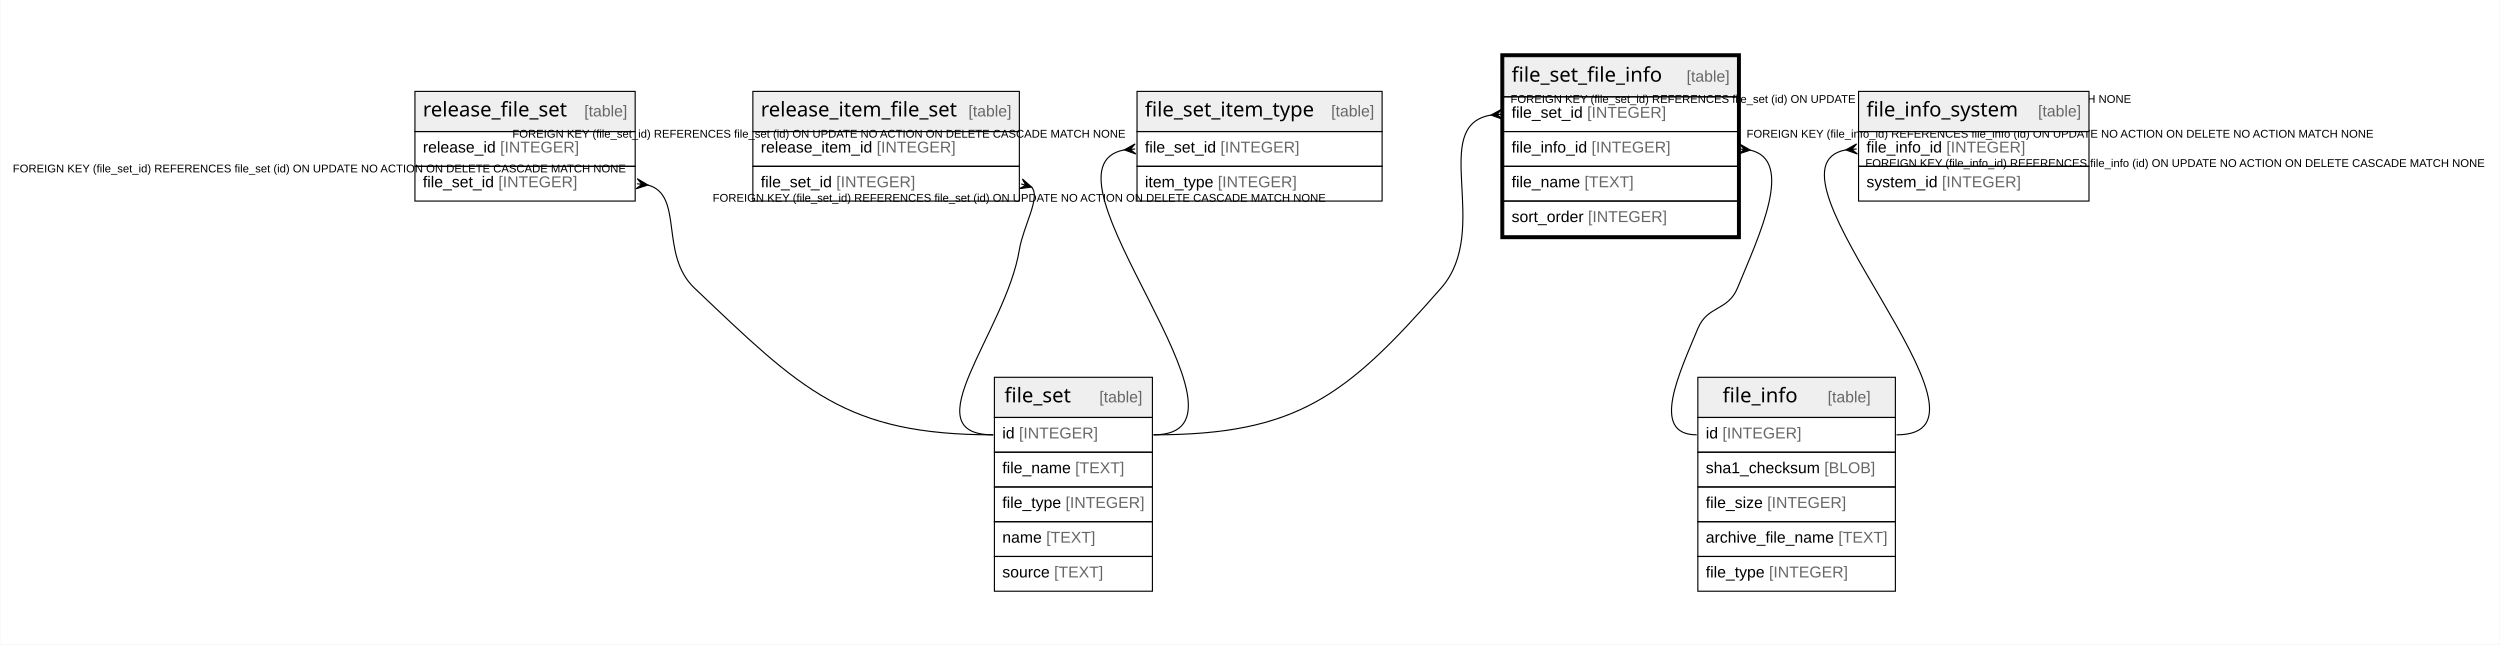
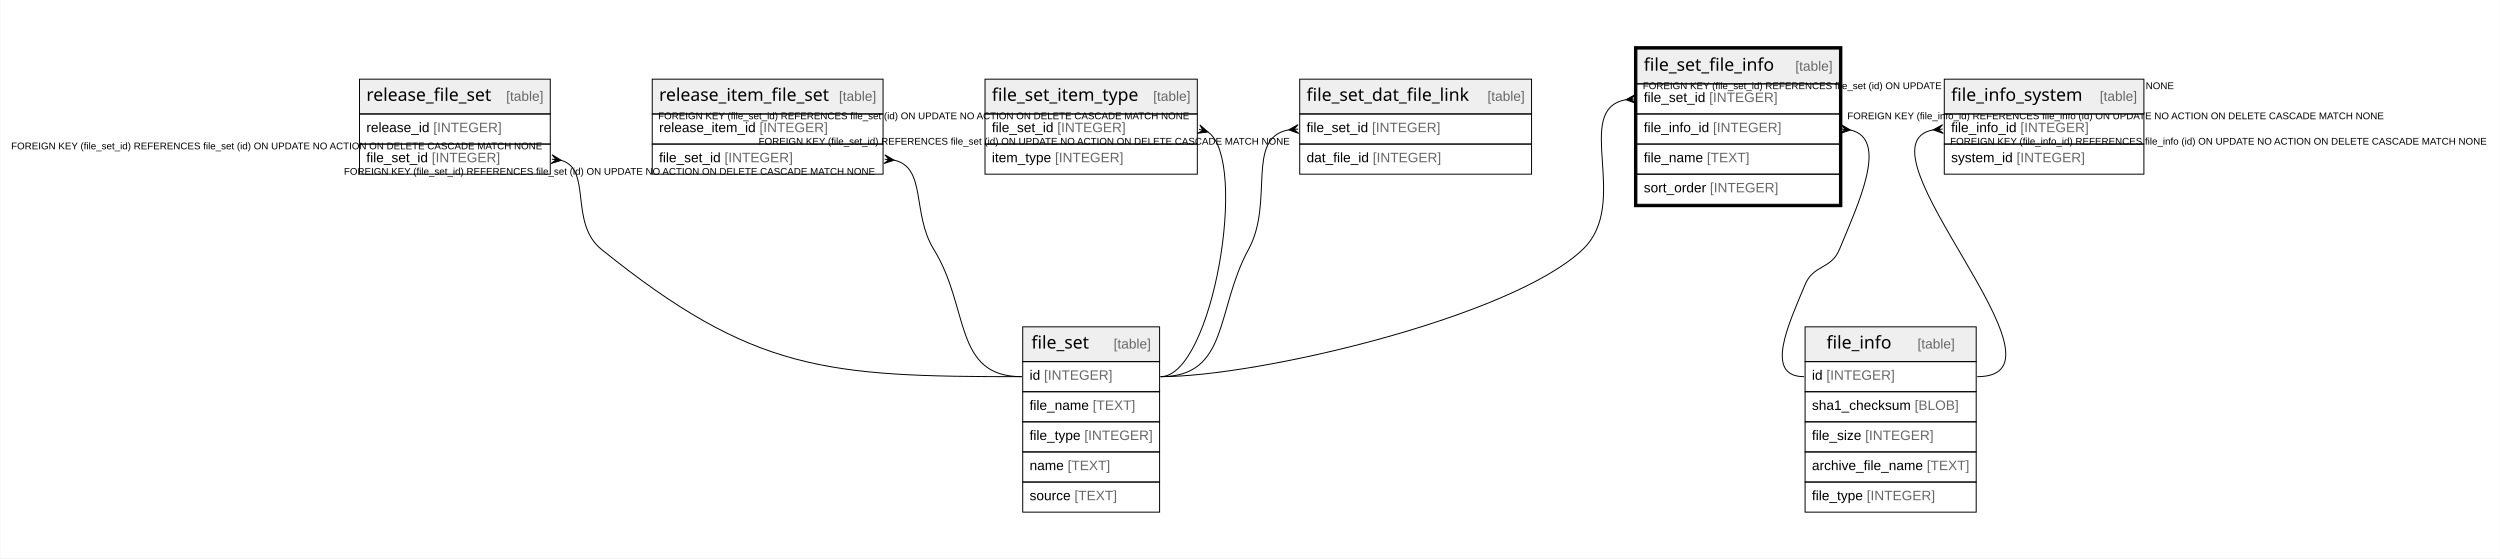
- <svg xmlns="http://www.w3.org/2000/svg" width="2215pt" height="571pt" viewBox="0.00 0.00 2215.16 571.20">
+ <svg xmlns="http://www.w3.org/2000/svg" width="2557pt" height="571pt" viewBox="0.00 0.00 2557.16 571.20">
  <g id="graph0" class="graph" transform="scale(1 1) rotate(0) translate(4 567.2)">
-     <polygon fill="white" stroke="none" points="-4,4 -4,-567.2 2211.16,-567.2 2211.16,4 -4,4" />
+     <polygon fill="white" stroke="none" points="-4,4 -4,-567.2 2553.16,-567.2 2553.16,4 -4,4" />
    <g id="node1" class="node">
-       <polygon fill="#efefef" stroke="none" points="1328.45,-481.4 1328.45,-517 1535.67,-517 1535.67,-481.4 1328.45,-481.4" />
-       <polygon fill="none" stroke="black" points="1328.45,-481.4 1328.45,-517 1535.67,-517 1535.67,-481.4 1328.45,-481.4" />
-       <text text-anchor="start" x="1335.45" y="-494.8" font-family="Arial Bold" font-size="18.00">file_set_file_info</text>
-       <text text-anchor="start" x="1459.41" y="-494.8" font-family="Arial" font-size="14.00">    </text>
-       <text text-anchor="start" x="1490.53" y="-494.8" font-family="Arial" font-size="14.00" fill="#666666">[table]</text>
-       <polygon fill="none" stroke="black" points="1328.45,-450.6 1328.45,-481.4 1535.67,-481.4 1535.67,-450.6 1328.45,-450.6" />
-       <text text-anchor="start" x="1335.45" y="-462.8" font-family="Arial" font-size="14.00">file_set_id </text>
-       <text text-anchor="start" x="1402.38" y="-462.8" font-family="Arial" font-size="14.00" fill="#666666">[INTEGER]</text>
-       <polygon fill="none" stroke="black" points="1328.45,-419.8 1328.45,-450.6 1535.67,-450.6 1535.67,-419.8 1328.45,-419.8" />
-       <text text-anchor="start" x="1335.45" y="-432" font-family="Arial" font-size="14.00">file_info_id </text>
-       <text text-anchor="start" x="1406.28" y="-432" font-family="Arial" font-size="14.00" fill="#666666">[INTEGER]</text>
-       <polygon fill="none" stroke="black" points="1328.45,-389 1328.45,-419.8 1535.67,-419.8 1535.67,-389 1328.45,-389" />
-       <text text-anchor="start" x="1335.45" y="-401.2" font-family="Arial" font-size="14.00">file_name </text>
-       <text text-anchor="start" x="1400.04" y="-401.2" font-family="Arial" font-size="14.00" fill="#666666">[TEXT]</text>
-       <polygon fill="none" stroke="black" points="1328.45,-358.2 1328.45,-389 1535.67,-389 1535.67,-358.2 1328.45,-358.2" />
-       <text text-anchor="start" x="1335.45" y="-370.4" font-family="Arial" font-size="14.00">sort_order </text>
-       <text text-anchor="start" x="1403.15" y="-370.4" font-family="Arial" font-size="14.00" fill="#666666">[INTEGER]</text>
-       <polygon fill="none" stroke="black" stroke-width="3" points="1326.95,-356.7 1326.95,-518.5 1537.17,-518.5 1537.17,-356.7 1326.95,-356.7" />
+       <polygon fill="#efefef" stroke="none" points="1670.45,-481.4 1670.45,-517 1877.67,-517 1877.67,-481.4 1670.45,-481.4" />
+       <polygon fill="none" stroke="black" points="1670.45,-481.4 1670.45,-517 1877.67,-517 1877.67,-481.4 1670.45,-481.4" />
+       <text text-anchor="start" x="1677.45" y="-494.8" font-family="Arial Bold" font-size="18.00">file_set_file_info</text>
+       <text text-anchor="start" x="1801.41" y="-494.8" font-family="Arial" font-size="14.00">    </text>
+       <text text-anchor="start" x="1832.53" y="-494.8" font-family="Arial" font-size="14.00" fill="#666666">[table]</text>
+       <polygon fill="none" stroke="black" points="1670.45,-450.6 1670.45,-481.4 1877.67,-481.4 1877.67,-450.6 1670.45,-450.6" />
+       <text text-anchor="start" x="1677.45" y="-462.8" font-family="Arial" font-size="14.00">file_set_id </text>
+       <text text-anchor="start" x="1744.38" y="-462.8" font-family="Arial" font-size="14.00" fill="#666666">[INTEGER]</text>
+       <polygon fill="none" stroke="black" points="1670.45,-419.8 1670.45,-450.6 1877.67,-450.6 1877.67,-419.8 1670.45,-419.8" />
+       <text text-anchor="start" x="1677.45" y="-432" font-family="Arial" font-size="14.00">file_info_id </text>
+       <text text-anchor="start" x="1748.28" y="-432" font-family="Arial" font-size="14.00" fill="#666666">[INTEGER]</text>
+       <polygon fill="none" stroke="black" points="1670.45,-389 1670.45,-419.8 1877.67,-419.8 1877.67,-389 1670.45,-389" />
+       <text text-anchor="start" x="1677.45" y="-401.2" font-family="Arial" font-size="14.00">file_name </text>
+       <text text-anchor="start" x="1742.04" y="-401.2" font-family="Arial" font-size="14.00" fill="#666666">[TEXT]</text>
+       <polygon fill="none" stroke="black" points="1670.45,-358.2 1670.45,-389 1877.67,-389 1877.67,-358.2 1670.45,-358.2" />
+       <text text-anchor="start" x="1677.45" y="-370.4" font-family="Arial" font-size="14.00">sort_order </text>
+       <text text-anchor="start" x="1745.15" y="-370.4" font-family="Arial" font-size="14.00" fill="#666666">[INTEGER]</text>
+       <polygon fill="none" stroke="black" stroke-width="3" points="1668.95,-356.7 1668.95,-518.5 1879.17,-518.5 1879.17,-356.7 1668.95,-356.7" />
    </g>
    <g id="node2" class="node">
-       <polygon fill="#efefef" stroke="none" points="877.04,-197.2 877.04,-232.8 1017.08,-232.8 1017.08,-197.2 877.04,-197.2" />
-       <polygon fill="none" stroke="black" points="877.04,-197.2 877.04,-232.8 1017.08,-232.8 1017.08,-197.2 877.04,-197.2" />
-       <text text-anchor="start" x="885.94" y="-210.6" font-family="Arial Bold" font-size="18.00">file_set</text>
-       <text text-anchor="start" x="938.92" y="-210.6" font-family="Arial" font-size="14.00">    </text>
-       <text text-anchor="start" x="970.04" y="-210.6" font-family="Arial" font-size="14.00" fill="#666666">[table]</text>
-       <polygon fill="none" stroke="black" points="877.04,-166.4 877.04,-197.2 1017.08,-197.2 1017.08,-166.4 877.04,-166.4" />
-       <text text-anchor="start" x="884.04" y="-178.6" font-family="Arial" font-size="14.00">id </text>
-       <text text-anchor="start" x="898.82" y="-178.6" font-family="Arial" font-size="14.00" fill="#666666">[INTEGER]</text>
-       <polygon fill="none" stroke="black" points="877.04,-135.6 877.04,-166.4 1017.08,-166.4 1017.08,-135.6 877.04,-135.6" />
-       <text text-anchor="start" x="884.04" y="-147.8" font-family="Arial" font-size="14.00">file_name </text>
-       <text text-anchor="start" x="948.63" y="-147.8" font-family="Arial" font-size="14.00" fill="#666666">[TEXT]</text>
-       <polygon fill="none" stroke="black" points="877.04,-104.8 877.04,-135.6 1017.08,-135.6 1017.08,-104.8 877.04,-104.8" />
-       <text text-anchor="start" x="884.04" y="-117" font-family="Arial" font-size="14.00">file_type </text>
-       <text text-anchor="start" x="940.07" y="-117" font-family="Arial" font-size="14.00" fill="#666666">[INTEGER]</text>
-       <polygon fill="none" stroke="black" points="877.04,-74 877.04,-104.8 1017.08,-104.8 1017.08,-74 877.04,-74" />
-       <text text-anchor="start" x="884.04" y="-86.2" font-family="Arial" font-size="14.00">name </text>
-       <text text-anchor="start" x="922.95" y="-86.2" font-family="Arial" font-size="14.00" fill="#666666">[TEXT]</text>
-       <polygon fill="none" stroke="black" points="877.04,-43.2 877.04,-74 1017.08,-74 1017.08,-43.2 877.04,-43.2" />
-       <text text-anchor="start" x="884.04" y="-55.4" font-family="Arial" font-size="14.00">source </text>
-       <text text-anchor="start" x="929.95" y="-55.4" font-family="Arial" font-size="14.00" fill="#666666">[TEXT]</text>
+       <polygon fill="#efefef" stroke="none" points="1042.04,-197.2 1042.04,-232.8 1182.08,-232.8 1182.08,-197.2 1042.04,-197.2" />
+       <polygon fill="none" stroke="black" points="1042.04,-197.2 1042.04,-232.8 1182.08,-232.8 1182.08,-197.2 1042.04,-197.2" />
+       <text text-anchor="start" x="1050.94" y="-210.6" font-family="Arial Bold" font-size="18.00">file_set</text>
+       <text text-anchor="start" x="1103.92" y="-210.6" font-family="Arial" font-size="14.00">    </text>
+       <text text-anchor="start" x="1135.04" y="-210.6" font-family="Arial" font-size="14.00" fill="#666666">[table]</text>
+       <polygon fill="none" stroke="black" points="1042.04,-166.4 1042.04,-197.2 1182.08,-197.2 1182.08,-166.4 1042.04,-166.4" />
+       <text text-anchor="start" x="1049.04" y="-178.6" font-family="Arial" font-size="14.00">id </text>
+       <text text-anchor="start" x="1063.82" y="-178.6" font-family="Arial" font-size="14.00" fill="#666666">[INTEGER]</text>
+       <polygon fill="none" stroke="black" points="1042.04,-135.6 1042.04,-166.4 1182.08,-166.4 1182.08,-135.6 1042.04,-135.6" />
+       <text text-anchor="start" x="1049.04" y="-147.8" font-family="Arial" font-size="14.00">file_name </text>
+       <text text-anchor="start" x="1113.63" y="-147.8" font-family="Arial" font-size="14.00" fill="#666666">[TEXT]</text>
+       <polygon fill="none" stroke="black" points="1042.04,-104.8 1042.04,-135.6 1182.08,-135.6 1182.08,-104.8 1042.04,-104.8" />
+       <text text-anchor="start" x="1049.04" y="-117" font-family="Arial" font-size="14.00">file_type </text>
+       <text text-anchor="start" x="1105.07" y="-117" font-family="Arial" font-size="14.00" fill="#666666">[INTEGER]</text>
+       <polygon fill="none" stroke="black" points="1042.04,-74 1042.04,-104.8 1182.08,-104.8 1182.08,-74 1042.04,-74" />
+       <text text-anchor="start" x="1049.04" y="-86.2" font-family="Arial" font-size="14.00">name </text>
+       <text text-anchor="start" x="1087.95" y="-86.2" font-family="Arial" font-size="14.00" fill="#666666">[TEXT]</text>
+       <polygon fill="none" stroke="black" points="1042.04,-43.2 1042.04,-74 1182.08,-74 1182.08,-43.2 1042.04,-43.2" />
+       <text text-anchor="start" x="1049.04" y="-55.4" font-family="Arial" font-size="14.00">source </text>
+       <text text-anchor="start" x="1094.95" y="-55.4" font-family="Arial" font-size="14.00" fill="#666666">[TEXT]</text>
    </g>
    <g id="edge1" class="edge">
-       <path fill="none" stroke="black" d="M1317.09,-465.19C1261.51,-455.64 1318.35,-363.74 1273.06,-312 1189.24,-216.26 1145.32,-181.8 1018.08,-181.8" />
-       <polygon fill="black" stroke="black" points="1317.15,-465.2 1326.77,-470.46 1322.47,-465.61 1326.78,-465.95 1326.78,-465.95 1326.78,-465.95 1322.47,-465.61 1327.47,-461.49 1317.15,-465.2" />
-       <text text-anchor="start" x="1334.45" y="-476" font-family="Arial" font-size="10.00">FOREIGN KEY (file_set_id) REFERENCES file_set (id) ON UPDATE NO ACTION ON DELETE NO ACTION MATCH NONE</text>
+       <path fill="none" stroke="black" d="M1659.12,-465.16C1603.98,-455.19 1664.8,-359.47 1615.06,-312 1542.52,-242.78 1283.34,-181.8 1183.08,-181.8" />
+       <polygon fill="black" stroke="black" points="1659.15,-465.16 1668.75,-470.46 1664.47,-465.59 1668.78,-465.95 1668.78,-465.95 1668.78,-465.95 1664.47,-465.59 1669.48,-461.49 1659.15,-465.16" />
+       <text text-anchor="start" x="1676.45" y="-476" font-family="Arial" font-size="10.00">FOREIGN KEY (file_set_id) REFERENCES file_set (id) ON UPDATE NO ACTION ON DELETE CASCADE MATCH NONE</text>
    </g>
-     <g id="node6" class="node">
-       <polygon fill="#efefef" stroke="none" points="1500.52,-197.2 1500.52,-232.8 1675.59,-232.8 1675.59,-197.2 1500.52,-197.2" />
-       <polygon fill="none" stroke="black" points="1500.52,-197.2 1500.52,-232.8 1675.59,-232.8 1675.59,-197.2 1500.52,-197.2" />
-       <text text-anchor="start" x="1522.44" y="-210.6" font-family="Arial Bold" font-size="18.00">file_info</text>
-       <text text-anchor="start" x="1584.42" y="-210.6" font-family="Arial" font-size="14.00">    </text>
-       <text text-anchor="start" x="1615.54" y="-210.6" font-family="Arial" font-size="14.00" fill="#666666">[table]</text>
-       <polygon fill="none" stroke="black" points="1500.52,-166.4 1500.52,-197.2 1675.59,-197.2 1675.59,-166.4 1500.52,-166.4" />
-       <text text-anchor="start" x="1507.52" y="-178.6" font-family="Arial" font-size="14.00">id </text>
-       <text text-anchor="start" x="1522.31" y="-178.6" font-family="Arial" font-size="14.00" fill="#666666">[INTEGER]</text>
-       <polygon fill="none" stroke="black" points="1500.52,-135.6 1500.52,-166.4 1675.59,-166.4 1675.59,-135.6 1500.52,-135.6" />
-       <text text-anchor="start" x="1507.52" y="-147.8" font-family="Arial" font-size="14.00">sha1_checksum </text>
-       <text text-anchor="start" x="1612.58" y="-147.8" font-family="Arial" font-size="14.00" fill="#666666">[BLOB]</text>
-       <polygon fill="none" stroke="black" points="1500.52,-104.8 1500.52,-135.6 1675.59,-135.6 1675.59,-104.8 1500.52,-104.8" />
-       <text text-anchor="start" x="1507.52" y="-117" font-family="Arial" font-size="14.00">file_size </text>
-       <text text-anchor="start" x="1561.99" y="-117" font-family="Arial" font-size="14.00" fill="#666666">[INTEGER]</text>
-       <polygon fill="none" stroke="black" points="1500.52,-74 1500.52,-104.8 1675.59,-104.8 1675.59,-74 1500.52,-74" />
-       <text text-anchor="start" x="1507.52" y="-86.2" font-family="Arial" font-size="14.00">archive_file_name </text>
-       <text text-anchor="start" x="1625.03" y="-86.2" font-family="Arial" font-size="14.00" fill="#666666">[TEXT]</text>
-       <polygon fill="none" stroke="black" points="1500.52,-43.2 1500.52,-74 1675.59,-74 1675.59,-43.2 1500.52,-43.2" />
-       <text text-anchor="start" x="1507.52" y="-55.4" font-family="Arial" font-size="14.00">file_type </text>
-       <text text-anchor="start" x="1563.56" y="-55.4" font-family="Arial" font-size="14.00" fill="#666666">[INTEGER]</text>
+     <g id="node7" class="node">
+       <polygon fill="#efefef" stroke="none" points="1842.52,-197.2 1842.52,-232.8 2017.59,-232.8 2017.59,-197.2 1842.52,-197.2" />
+       <polygon fill="none" stroke="black" points="1842.52,-197.2 1842.52,-232.8 2017.59,-232.8 2017.59,-197.2 1842.52,-197.2" />
+       <text text-anchor="start" x="1864.44" y="-210.6" font-family="Arial Bold" font-size="18.00">file_info</text>
+       <text text-anchor="start" x="1926.42" y="-210.6" font-family="Arial" font-size="14.00">    </text>
+       <text text-anchor="start" x="1957.54" y="-210.6" font-family="Arial" font-size="14.00" fill="#666666">[table]</text>
+       <polygon fill="none" stroke="black" points="1842.52,-166.4 1842.52,-197.2 2017.59,-197.2 2017.59,-166.4 1842.52,-166.4" />
+       <text text-anchor="start" x="1849.52" y="-178.6" font-family="Arial" font-size="14.00">id </text>
+       <text text-anchor="start" x="1864.31" y="-178.6" font-family="Arial" font-size="14.00" fill="#666666">[INTEGER]</text>
+       <polygon fill="none" stroke="black" points="1842.52,-135.6 1842.52,-166.4 2017.59,-166.4 2017.59,-135.6 1842.52,-135.6" />
+       <text text-anchor="start" x="1849.52" y="-147.8" font-family="Arial" font-size="14.00">sha1_checksum </text>
+       <text text-anchor="start" x="1954.58" y="-147.8" font-family="Arial" font-size="14.00" fill="#666666">[BLOB]</text>
+       <polygon fill="none" stroke="black" points="1842.52,-104.8 1842.52,-135.6 2017.59,-135.6 2017.59,-104.8 1842.52,-104.8" />
+       <text text-anchor="start" x="1849.52" y="-117" font-family="Arial" font-size="14.00">file_size </text>
+       <text text-anchor="start" x="1903.99" y="-117" font-family="Arial" font-size="14.00" fill="#666666">[INTEGER]</text>
+       <polygon fill="none" stroke="black" points="1842.52,-74 1842.52,-104.8 2017.59,-104.8 2017.59,-74 1842.52,-74" />
+       <text text-anchor="start" x="1849.52" y="-86.2" font-family="Arial" font-size="14.00">archive_file_name </text>
+       <text text-anchor="start" x="1967.03" y="-86.2" font-family="Arial" font-size="14.00" fill="#666666">[TEXT]</text>
+       <polygon fill="none" stroke="black" points="1842.52,-43.2 1842.52,-74 2017.59,-74 2017.59,-43.2 1842.52,-43.2" />
+       <text text-anchor="start" x="1849.52" y="-55.4" font-family="Arial" font-size="14.00">file_type </text>
+       <text text-anchor="start" x="1905.56" y="-55.4" font-family="Arial" font-size="14.00" fill="#666666">[INTEGER]</text>
    </g>
-     <g id="edge5" class="edge">
-       <path fill="none" stroke="black" d="M1546.92,-434.16C1586.58,-425.1 1555.05,-359.07 1535.67,-312 1527.15,-291.33 1509.07,-296.66 1500.52,-276 1484.53,-237.31 1457.65,-181.8 1499.52,-181.8" />
-       <polygon fill="black" stroke="black" points="1546.95,-434.15 1536.54,-430.69 1541.64,-434.69 1537.33,-435.13 1537.33,-435.13 1537.33,-435.13 1541.64,-434.69 1537.45,-439.64 1546.95,-434.15" />
-       <text text-anchor="start" x="1543.67" y="-445.2" font-family="Arial" font-size="10.00">FOREIGN KEY (file_info_id) REFERENCES file_info (id) ON UPDATE NO ACTION ON DELETE NO ACTION MATCH NONE</text>
+     <g id="edge6" class="edge">
+       <path fill="none" stroke="black" d="M1888.92,-434.16C1928.58,-425.1 1897.05,-359.07 1877.67,-312 1869.15,-291.33 1851.07,-296.66 1842.52,-276 1826.53,-237.31 1799.65,-181.8 1841.52,-181.8" />
+       <polygon fill="black" stroke="black" points="1888.95,-434.15 1878.54,-430.69 1883.64,-434.69 1879.33,-435.13 1879.33,-435.13 1879.33,-435.13 1883.64,-434.69 1879.45,-439.64 1888.95,-434.15" />
+       <text text-anchor="start" x="1885.67" y="-445.2" font-family="Arial" font-size="10.00">FOREIGN KEY (file_info_id) REFERENCES file_info (id) ON UPDATE NO ACTION ON DELETE CASCADE MATCH NONE</text>
    </g>
    <g id="node3" class="node">
      <polygon fill="#efefef" stroke="none" points="363.46,-450.6 363.46,-486.2 558.65,-486.2 558.65,-450.6 363.46,-450.6" />
      <polygon fill="none" stroke="black" points="363.46,-450.6 363.46,-486.2 558.65,-486.2 558.65,-450.6 363.46,-450.6" />
      <text text-anchor="start" x="370.46" y="-464" font-family="Arial Bold" font-size="18.00">release_file_set</text>
      <text text-anchor="start" x="482.4" y="-464" font-family="Arial" font-size="14.00">    </text>
      <text text-anchor="start" x="513.52" y="-464" font-family="Arial" font-size="14.00" fill="#666666">[table]</text>
      <polygon fill="none" stroke="black" points="363.46,-419.8 363.46,-450.6 558.65,-450.6 558.65,-419.8 363.46,-419.8" />
      <text text-anchor="start" x="370.46" y="-432" font-family="Arial" font-size="14.00">release_id </text>
      <text text-anchor="start" x="438.95" y="-432" font-family="Arial" font-size="14.00" fill="#666666">[INTEGER]</text>
      <polygon fill="none" stroke="black" points="363.46,-389 363.46,-419.8 558.65,-419.8 558.65,-389 363.46,-389" />
      <text text-anchor="start" x="370.46" y="-401.2" font-family="Arial" font-size="14.00">file_set_id </text>
      <text text-anchor="start" x="437.39" y="-401.2" font-family="Arial" font-size="14.00" fill="#666666">[INTEGER]</text>
    </g>
    <g id="edge2" class="edge">
-       <path fill="none" stroke="black" d="M569.75,-403.24C602.21,-394.74 579.79,-341.72 611.06,-312 706.18,-221.61 744.82,-181.8 876.04,-181.8" />
-       <polygon fill="black" stroke="black" points="569.92,-403.22 559.47,-399.89 564.62,-403.83 560.32,-404.32 560.32,-404.32 560.32,-404.32 564.62,-403.83 560.5,-408.83 569.92,-403.22" />
+       <path fill="none" stroke="black" d="M569.7,-403.18C601.83,-394.3 577.48,-339.08 611.06,-312 766.5,-186.67 841.37,-181.8 1041.04,-181.8" />
+       <polygon fill="black" stroke="black" points="569.91,-403.16 559.45,-399.89 564.62,-403.8 560.32,-404.32 560.32,-404.32 560.32,-404.32 564.62,-403.8 560.53,-408.83 569.91,-403.16" />
      <text text-anchor="start" x="7" y="-414.4" font-family="Arial" font-size="10.00">FOREIGN KEY (file_set_id) REFERENCES file_set (id) ON UPDATE NO ACTION ON DELETE CASCADE MATCH NONE</text>
    </g>
    <g id="node4" class="node">
      <polygon fill="#efefef" stroke="none" points="662.97,-450.6 662.97,-486.2 899.15,-486.2 899.15,-450.6 662.97,-450.6" />
      <polygon fill="none" stroke="black" points="662.97,-450.6 662.97,-486.2 899.15,-486.2 899.15,-450.6 662.97,-450.6" />
      <text text-anchor="start" x="669.97" y="-464" font-family="Arial Bold" font-size="18.00">release_item_file_set</text>
      <text text-anchor="start" x="822.9" y="-464" font-family="Arial" font-size="14.00">    </text>
      <text text-anchor="start" x="854.01" y="-464" font-family="Arial" font-size="14.00" fill="#666666">[table]</text>
      <polygon fill="none" stroke="black" points="662.97,-419.8 662.97,-450.6 899.15,-450.6 899.15,-419.8 662.97,-419.8" />
      <text text-anchor="start" x="669.97" y="-432" font-family="Arial" font-size="14.00">release_item_id </text>
      <text text-anchor="start" x="772.69" y="-432" font-family="Arial" font-size="14.00" fill="#666666">[INTEGER]</text>
      <polygon fill="none" stroke="black" points="662.97,-389 662.97,-419.8 899.15,-419.8 899.15,-389 662.97,-389" />
      <text text-anchor="start" x="669.97" y="-401.2" font-family="Arial" font-size="14.00">file_set_id </text>
      <text text-anchor="start" x="736.9" y="-401.2" font-family="Arial" font-size="14.00" fill="#666666">[INTEGER]</text>
    </g>
    <g id="edge3" class="edge">
-       <path fill="none" stroke="black" d="M909.85,-401.45C918.59,-392.81 902.6,-366.89 899.15,-345.8 887.28,-273.15 802.43,-181.8 876.04,-181.8" />
-       <polygon fill="black" stroke="black" points="910.04,-401.39 899.16,-400 904.93,-402.94 900.79,-404.21 900.79,-404.21 900.79,-404.21 904.93,-402.94 901.78,-408.61 910.04,-401.39" />
-       <text text-anchor="start" x="627.32" y="-388.4" font-family="Arial" font-size="10.00">FOREIGN KEY (file_set_id) REFERENCES file_set (id) ON UPDATE NO ACTION ON DELETE CASCADE MATCH NONE</text>
+       <path fill="none" stroke="black" d="M910.39,-403.38C943.95,-395.87 928.41,-348.6 951.06,-312 988.07,-252.19 970.7,-181.8 1041.04,-181.8" />
+       <polygon fill="black" stroke="black" points="910.43,-403.37 900.04,-399.89 905.13,-403.9 900.82,-404.33 900.82,-404.33 900.82,-404.33 905.13,-403.9 900.93,-408.84 910.43,-403.37" />
+       <text text-anchor="start" x="347.5" y="-388.4" font-family="Arial" font-size="10.00">FOREIGN KEY (file_set_id) REFERENCES file_set (id) ON UPDATE NO ACTION ON DELETE CASCADE MATCH NONE</text>
    </g>
    <g id="node5" class="node">
      <polygon fill="#efefef" stroke="none" points="1003.45,-450.6 1003.45,-486.2 1220.67,-486.2 1220.67,-450.6 1003.45,-450.6" />
      <polygon fill="none" stroke="black" points="1003.45,-450.6 1003.45,-486.2 1220.67,-486.2 1220.67,-450.6 1003.45,-450.6" />
      <text text-anchor="start" x="1010.45" y="-464" font-family="Arial Bold" font-size="18.00">file_set_item_type</text>
      <text text-anchor="start" x="1144.41" y="-464" font-family="Arial" font-size="14.00">    </text>
      <text text-anchor="start" x="1175.53" y="-464" font-family="Arial" font-size="14.00" fill="#666666">[table]</text>
      <polygon fill="none" stroke="black" points="1003.45,-419.8 1003.45,-450.6 1220.67,-450.6 1220.67,-419.8 1003.45,-419.8" />
      <text text-anchor="start" x="1010.45" y="-432" font-family="Arial" font-size="14.00">file_set_id </text>
      <text text-anchor="start" x="1077.38" y="-432" font-family="Arial" font-size="14.00" fill="#666666">[INTEGER]</text>
      <polygon fill="none" stroke="black" points="1003.45,-389 1003.45,-419.8 1220.67,-419.8 1220.67,-389 1003.45,-389" />
      <text text-anchor="start" x="1010.45" y="-401.2" font-family="Arial" font-size="14.00">item_type </text>
      <text text-anchor="start" x="1075.04" y="-401.2" font-family="Arial" font-size="14.00" fill="#666666">[INTEGER]</text>
    </g>
    <g id="edge4" class="edge">
-       <path fill="none" stroke="black" d="M992.09,-434.33C905.69,-418.17 1127.06,-181.8 1018.08,-181.8" />
-       <polygon fill="black" stroke="black" points="992.15,-434.34 1001.74,-439.66 997.47,-434.78 1001.78,-435.14 1001.78,-435.14 1001.78,-435.14 997.47,-434.78 1002.49,-430.69 992.15,-434.34" />
-       <text text-anchor="start" x="449.79" y="-445.2" font-family="Arial" font-size="10.00">FOREIGN KEY (file_set_id) REFERENCES file_set (id) ON UPDATE NO ACTION ON DELETE CASCADE MATCH NONE</text>
+       <path fill="none" stroke="black" d="M1231.51,-432.18C1273.58,-403.59 1236.37,-181.8 1183.08,-181.8" />
+       <polygon fill="black" stroke="black" points="1231.55,-432.17 1220.67,-430.8 1226.45,-433.73 1222.31,-435 1222.31,-435 1222.31,-435 1226.45,-433.73 1223.31,-439.4 1231.55,-432.17" />
+       <text text-anchor="start" x="669.01" y="-445.2" font-family="Arial" font-size="10.00">FOREIGN KEY (file_set_id) REFERENCES file_set (id) ON UPDATE NO ACTION ON DELETE CASCADE MATCH NONE</text>
    </g>
-     <g id="node7" class="node">
-       <polygon fill="#efefef" stroke="none" points="1642.94,-450.6 1642.94,-486.2 1847.18,-486.2 1847.18,-450.6 1642.94,-450.6" />
-       <polygon fill="none" stroke="black" points="1642.94,-450.6 1642.94,-486.2 1847.18,-486.2 1847.18,-450.6 1642.94,-450.6" />
-       <text text-anchor="start" x="1649.94" y="-464" font-family="Arial Bold" font-size="18.00">file_info_system</text>
-       <text text-anchor="start" x="1770.92" y="-464" font-family="Arial" font-size="14.00">    </text>
-       <text text-anchor="start" x="1802.04" y="-464" font-family="Arial" font-size="14.00" fill="#666666">[table]</text>
-       <polygon fill="none" stroke="black" points="1642.94,-419.8 1642.94,-450.6 1847.18,-450.6 1847.18,-419.8 1642.94,-419.8" />
-       <text text-anchor="start" x="1649.94" y="-432" font-family="Arial" font-size="14.00">file_info_id </text>
-       <text text-anchor="start" x="1720.77" y="-432" font-family="Arial" font-size="14.00" fill="#666666">[INTEGER]</text>
-       <polygon fill="none" stroke="black" points="1642.94,-389 1642.94,-419.8 1847.18,-419.8 1847.18,-389 1642.94,-389" />
-       <text text-anchor="start" x="1649.94" y="-401.2" font-family="Arial" font-size="14.00">system_id </text>
-       <text text-anchor="start" x="1716.85" y="-401.2" font-family="Arial" font-size="14.00" fill="#666666">[INTEGER]</text>
+     <g id="node6" class="node">
+       <polygon fill="#efefef" stroke="none" points="1325.45,-450.6 1325.45,-486.2 1562.66,-486.2 1562.66,-450.6 1325.45,-450.6" />
+       <polygon fill="none" stroke="black" points="1325.45,-450.6 1325.45,-486.2 1562.66,-486.2 1562.66,-450.6 1325.45,-450.6" />
+       <text text-anchor="start" x="1332.45" y="-464" font-family="Arial Bold" font-size="18.00">file_set_dat_file_link</text>
+       <text text-anchor="start" x="1486.41" y="-464" font-family="Arial" font-size="14.00">    </text>
+       <text text-anchor="start" x="1517.53" y="-464" font-family="Arial" font-size="14.00" fill="#666666">[table]</text>
+       <polygon fill="none" stroke="black" points="1325.45,-419.8 1325.45,-450.6 1562.66,-450.6 1562.66,-419.8 1325.45,-419.8" />
+       <text text-anchor="start" x="1332.45" y="-432" font-family="Arial" font-size="14.00">file_set_id </text>
+       <text text-anchor="start" x="1399.38" y="-432" font-family="Arial" font-size="14.00" fill="#666666">[INTEGER]</text>
+       <polygon fill="none" stroke="black" points="1325.45,-389 1325.45,-419.8 1562.66,-419.8 1562.66,-389 1325.45,-389" />
+       <text text-anchor="start" x="1332.45" y="-401.2" font-family="Arial" font-size="14.00">dat_file_id </text>
+       <text text-anchor="start" x="1400.17" y="-401.2" font-family="Arial" font-size="14.00" fill="#666666">[INTEGER]</text>
    </g>
-     <g id="edge6" class="edge">
-       <path fill="none" stroke="black" d="M1631.57,-434.33C1545.74,-418.17 1786.38,-181.8 1676.59,-181.8" />
-       <polygon fill="black" stroke="black" points="1631.64,-434.34 1641.23,-439.66 1636.96,-434.78 1641.27,-435.14 1641.27,-435.14 1641.27,-435.14 1636.96,-434.78 1641.98,-430.69 1631.64,-434.34" />
-       <text text-anchor="start" x="1648.94" y="-419.2" font-family="Arial" font-size="10.00">FOREIGN KEY (file_info_id) REFERENCES file_info (id) ON UPDATE NO ACTION ON DELETE CASCADE MATCH NONE</text>
+     <g id="edge5" class="edge">
+       <path fill="none" stroke="black" d="M1314.13,-434.34C1269.54,-426.11 1299.67,-360.71 1273.06,-312 1239.34,-250.27 1253.42,-181.8 1183.08,-181.8" />
+       <polygon fill="black" stroke="black" points="1314.15,-434.34 1323.74,-439.66 1319.47,-434.78 1323.79,-435.14 1323.79,-435.14 1323.79,-435.14 1319.47,-434.78 1324.49,-430.69 1314.15,-434.34" />
+       <text text-anchor="start" x="771.8" y="-419.2" font-family="Arial" font-size="10.00">FOREIGN KEY (file_set_id) REFERENCES file_set (id) ON UPDATE NO ACTION ON DELETE CASCADE MATCH NONE</text>
+     </g>
+     <g id="node8" class="node">
+       <polygon fill="#efefef" stroke="none" points="1984.94,-450.6 1984.94,-486.2 2189.18,-486.2 2189.18,-450.6 1984.94,-450.6" />
+       <polygon fill="none" stroke="black" points="1984.94,-450.6 1984.94,-486.2 2189.18,-486.2 2189.18,-450.6 1984.94,-450.6" />
+       <text text-anchor="start" x="1991.94" y="-464" font-family="Arial Bold" font-size="18.00">file_info_system</text>
+       <text text-anchor="start" x="2112.92" y="-464" font-family="Arial" font-size="14.00">    </text>
+       <text text-anchor="start" x="2144.04" y="-464" font-family="Arial" font-size="14.00" fill="#666666">[table]</text>
+       <polygon fill="none" stroke="black" points="1984.94,-419.8 1984.94,-450.6 2189.18,-450.6 2189.18,-419.8 1984.94,-419.8" />
+       <text text-anchor="start" x="1991.94" y="-432" font-family="Arial" font-size="14.00">file_info_id </text>
+       <text text-anchor="start" x="2062.77" y="-432" font-family="Arial" font-size="14.00" fill="#666666">[INTEGER]</text>
+       <polygon fill="none" stroke="black" points="1984.94,-389 1984.94,-419.8 2189.18,-419.8 2189.18,-389 1984.94,-389" />
+       <text text-anchor="start" x="1991.94" y="-401.2" font-family="Arial" font-size="14.00">system_id </text>
+       <text text-anchor="start" x="2058.85" y="-401.2" font-family="Arial" font-size="14.00" fill="#666666">[INTEGER]</text>
+     </g>
+     <g id="edge7" class="edge">
+       <path fill="none" stroke="black" d="M1973.57,-434.33C1887.74,-418.17 2128.38,-181.8 2018.59,-181.8" />
+       <polygon fill="black" stroke="black" points="1973.64,-434.34 1983.23,-439.66 1978.96,-434.78 1983.27,-435.14 1983.27,-435.14 1983.27,-435.14 1978.96,-434.78 1983.98,-430.69 1973.64,-434.34" />
+       <text text-anchor="start" x="1990.94" y="-419.2" font-family="Arial" font-size="10.00">FOREIGN KEY (file_info_id) REFERENCES file_info (id) ON UPDATE NO ACTION ON DELETE CASCADE MATCH NONE</text>
    </g>
  </g>
</svg>
